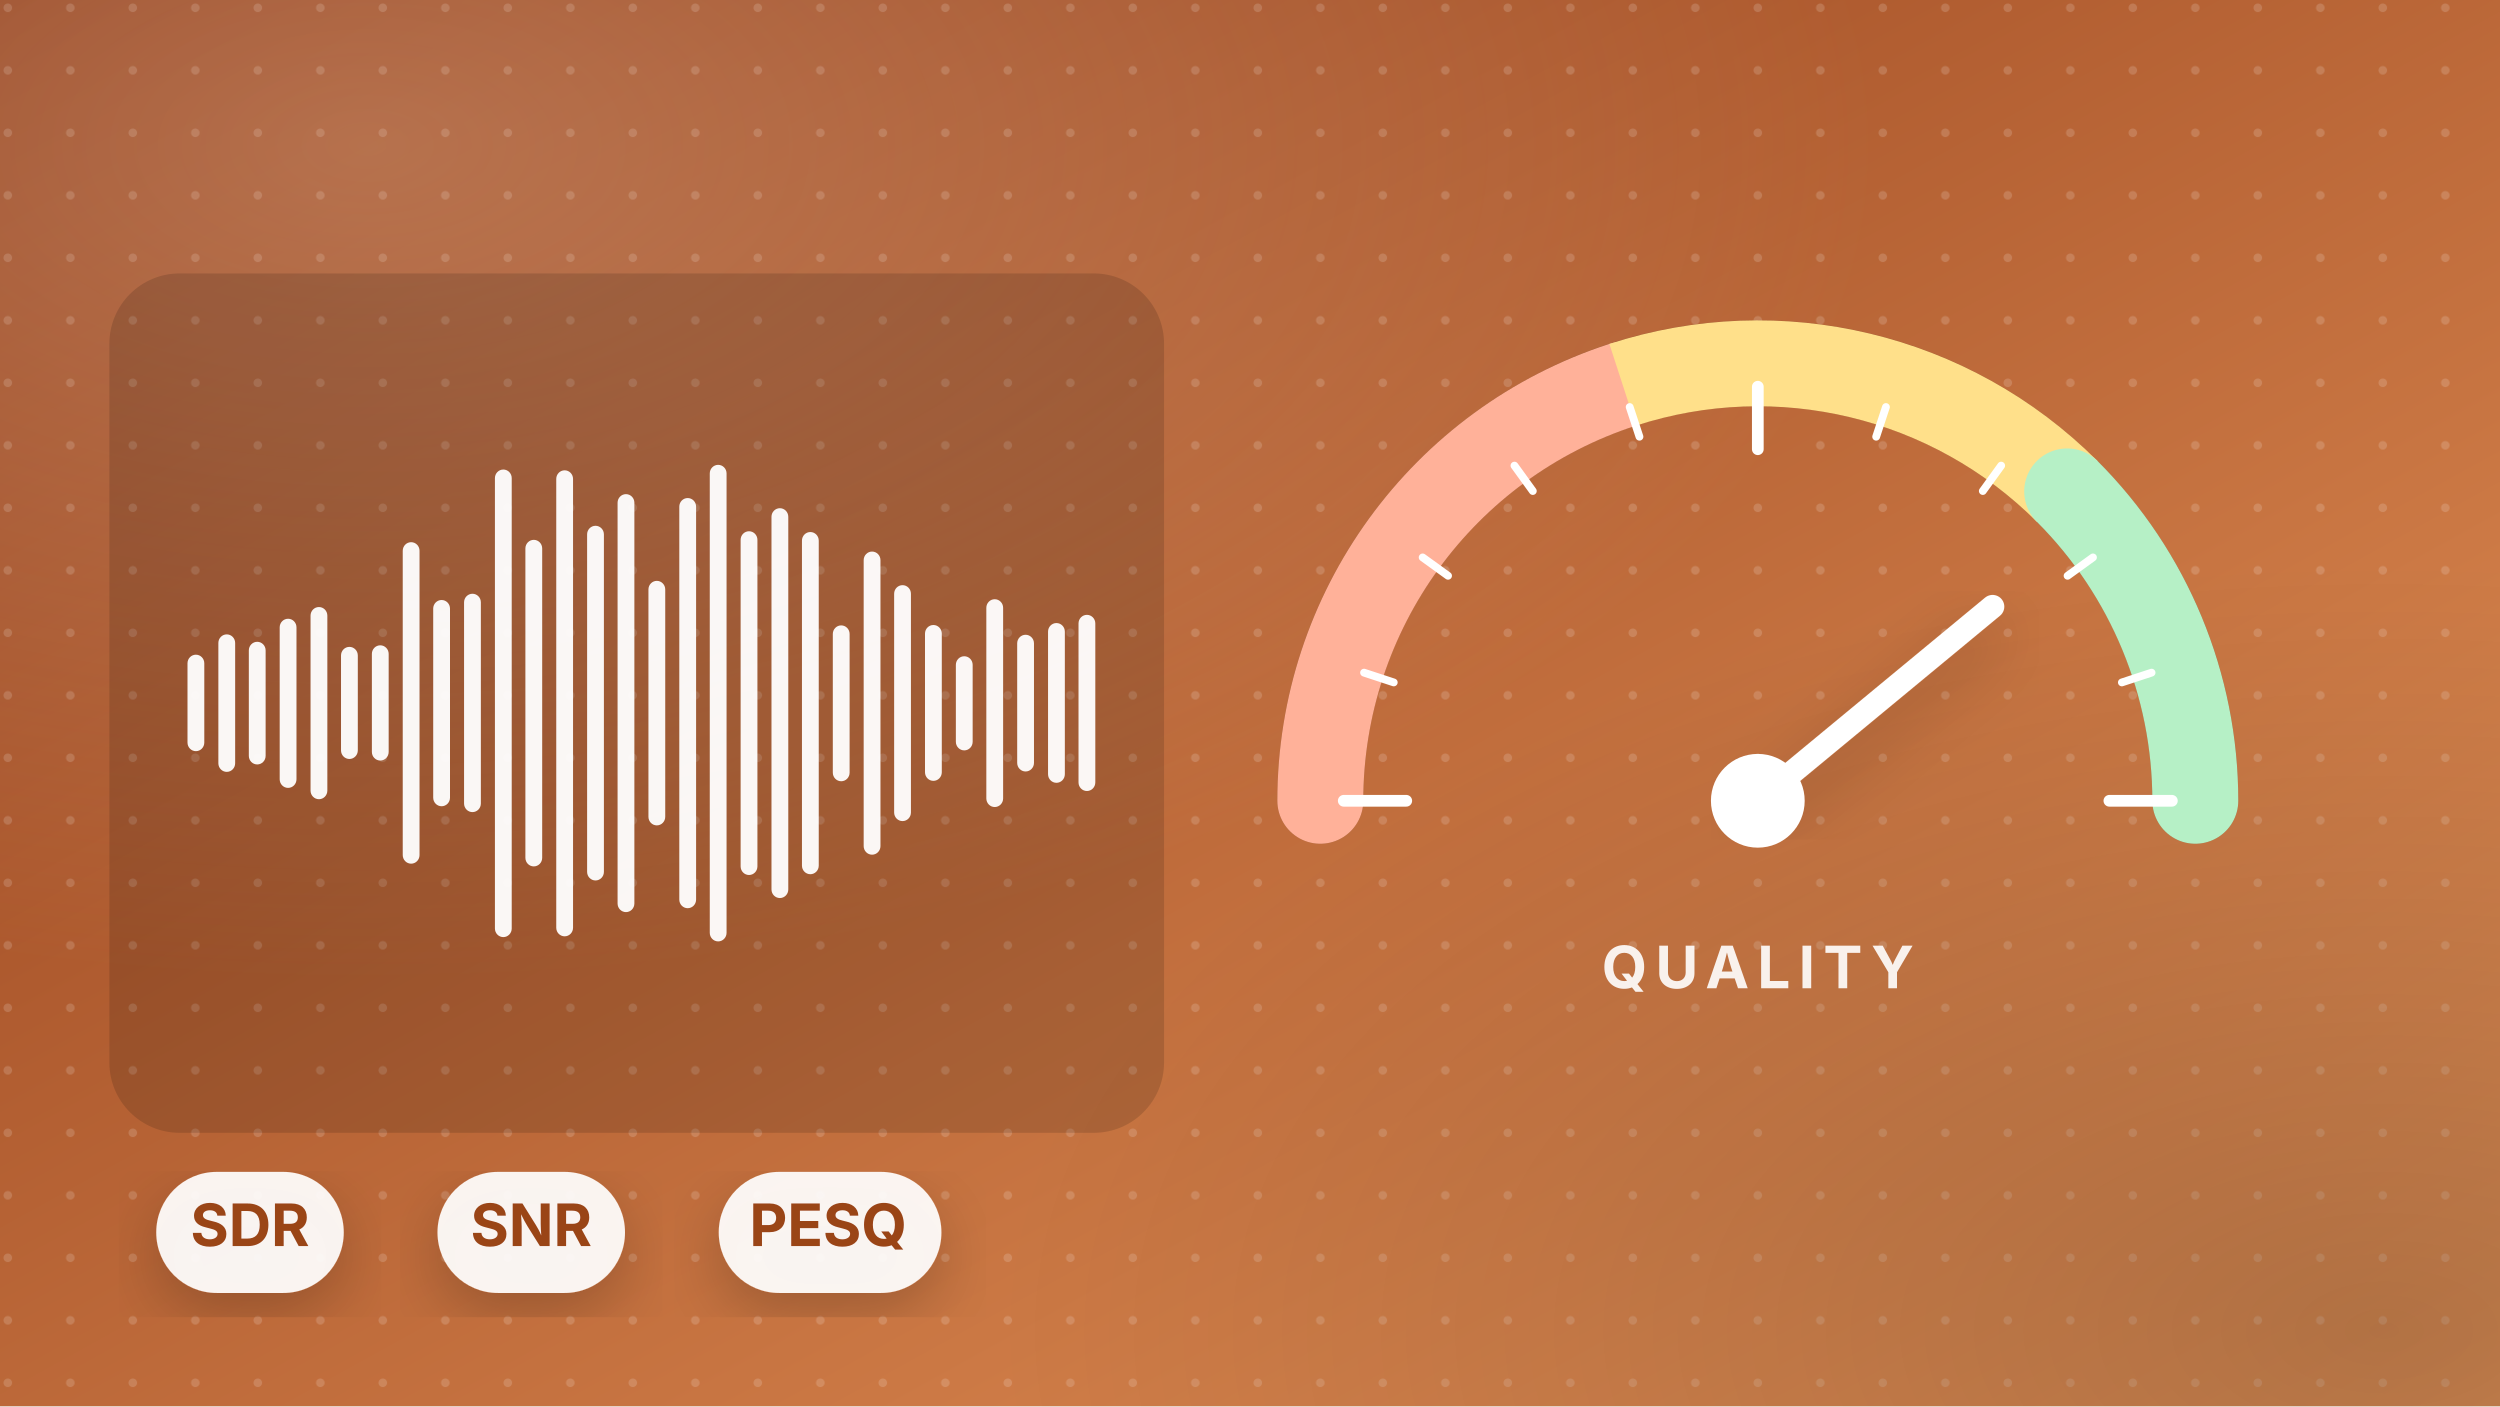
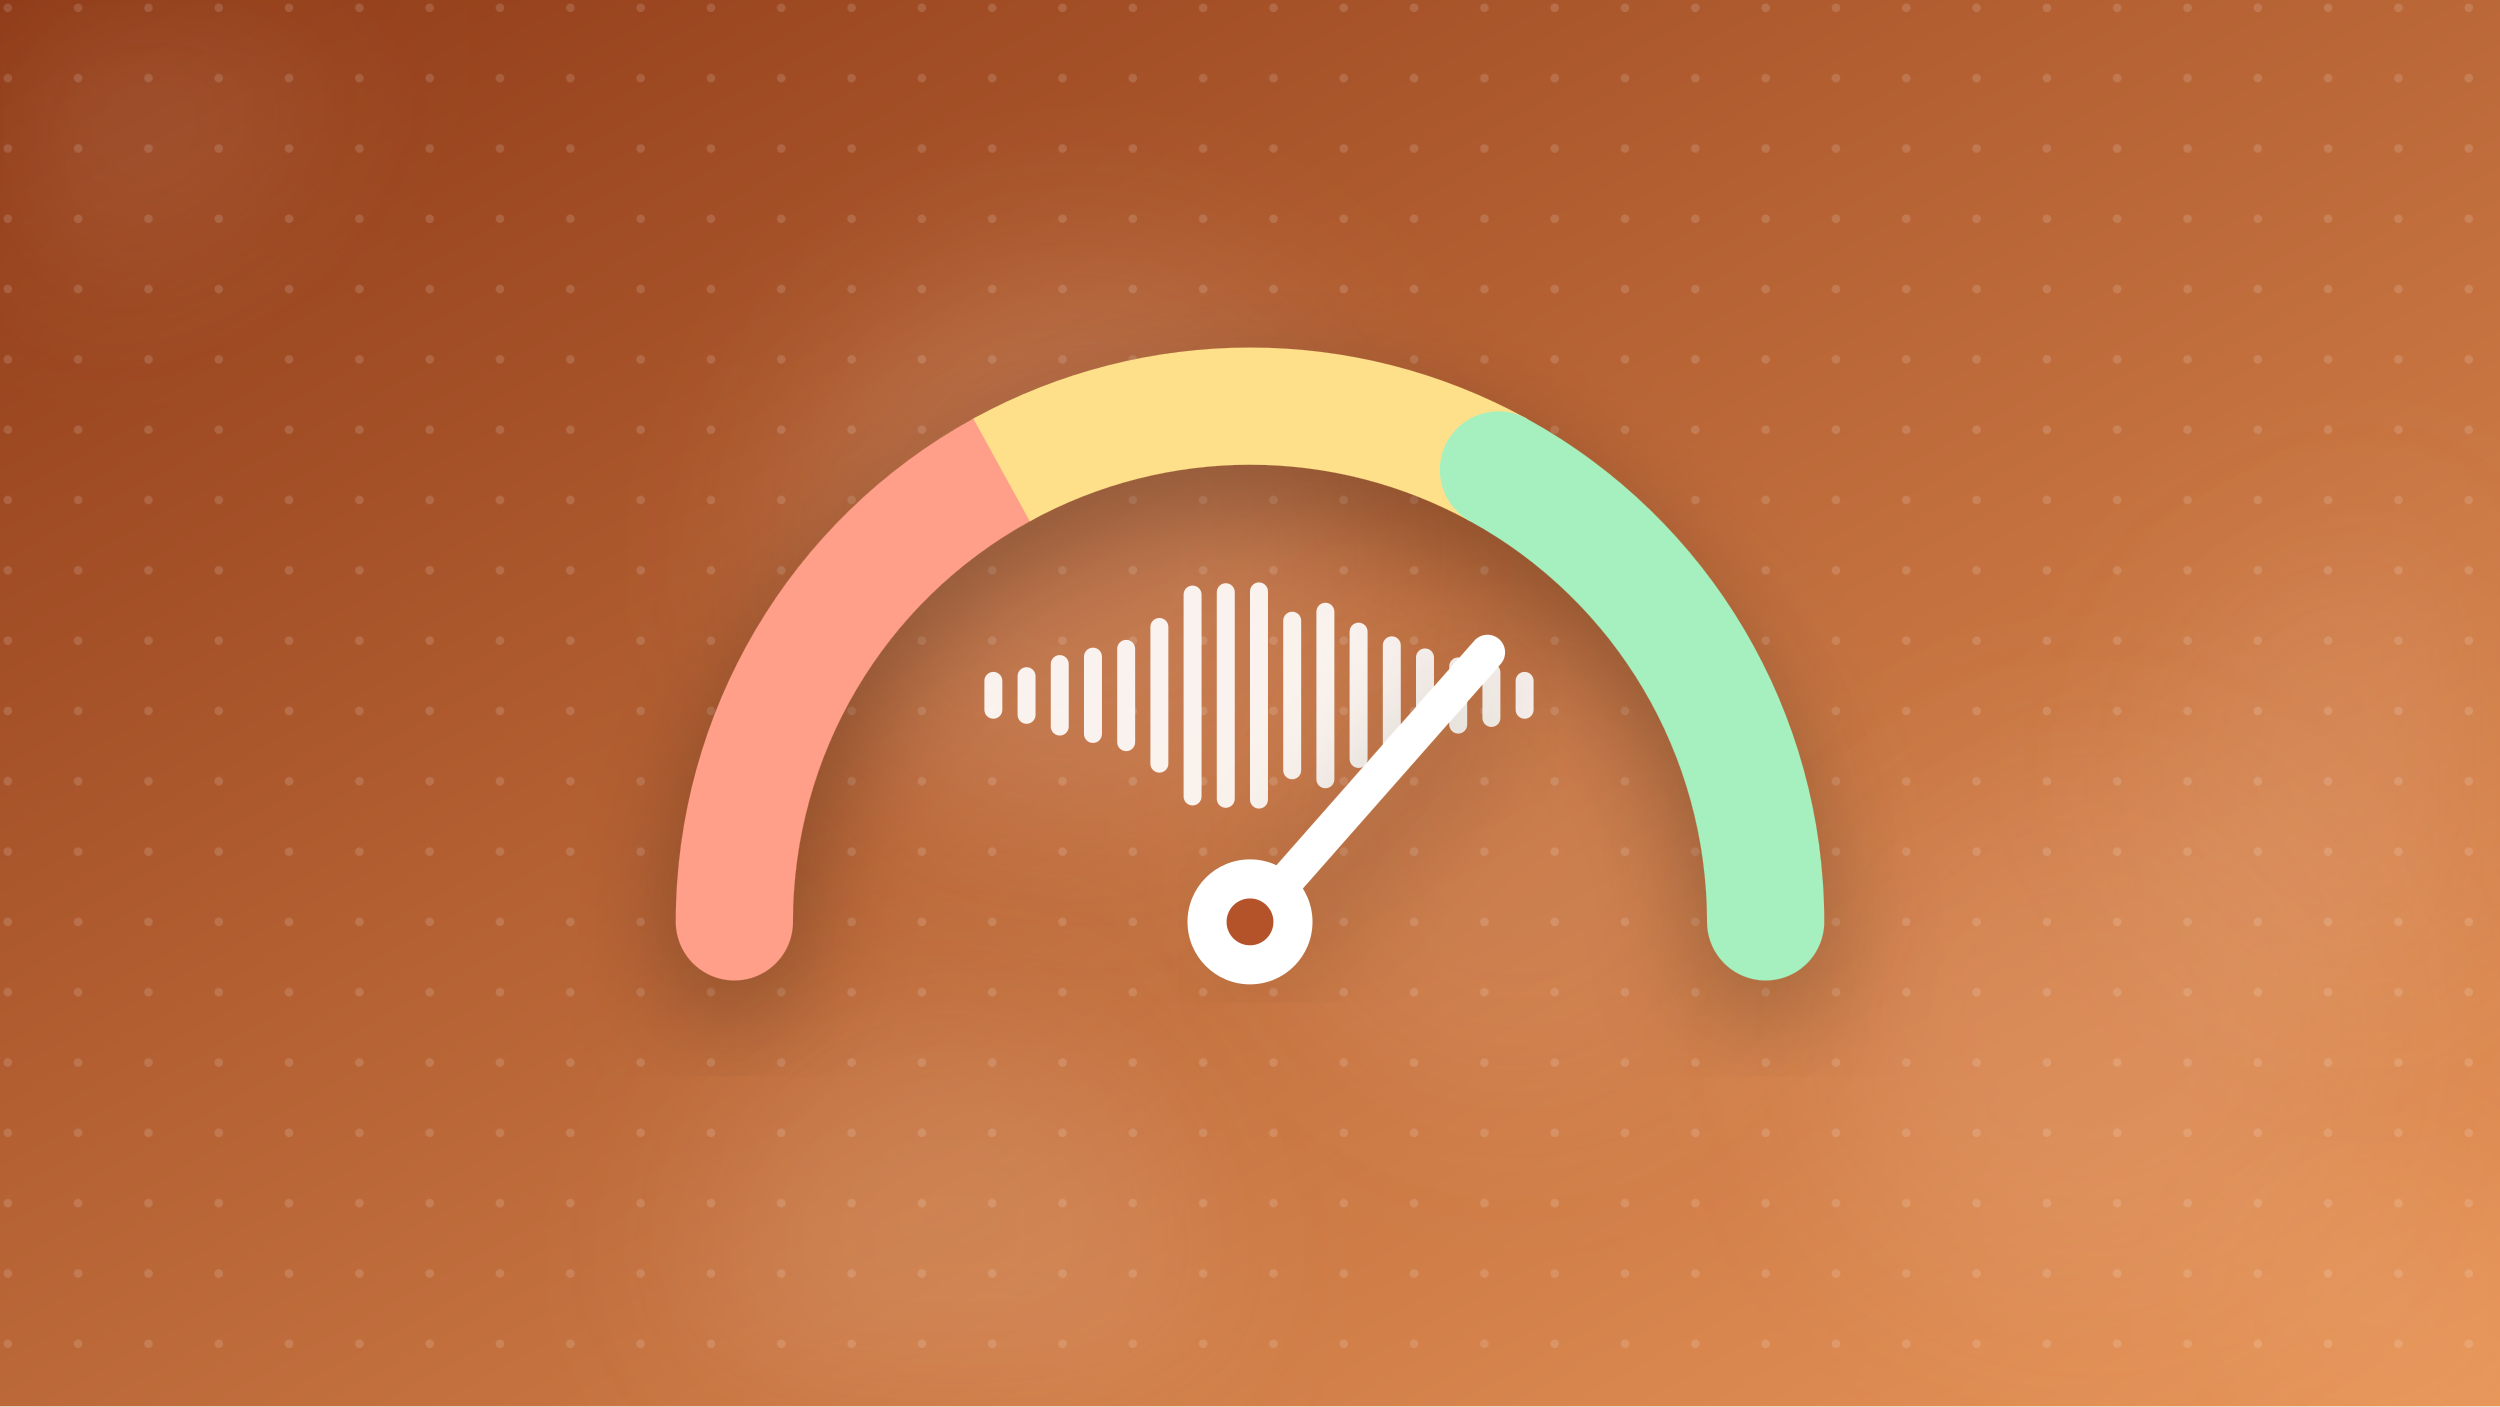
<svg xmlns="http://www.w3.org/2000/svg" viewBox="0 0 640 360" width="640" height="360">
  <defs>
-     <linearGradient id="bg" x1="0" y1="0" x2="1" y2="1">
+     <linearGradient id="bg2" x1="0" y1="0" x2="1" y2="1">
      <stop offset="0" stop-color="#8f3a17" />
      <stop offset="1" stop-color="#e8965a" />
    </linearGradient>
-     <pattern id="dots" width="16" height="16" patternUnits="userSpaceOnUse">
-       <circle cx="2" cy="2" r="1.1" fill="#fff" fill-opacity=".16" />
+     <pattern id="dots2" width="18" height="18" patternUnits="userSpaceOnUse">
+       <circle cx="2" cy="2" r="1.1" fill="#fff" fill-opacity=".14" />
    </pattern>
-     <radialGradient id="g1" cx=".15" cy=".1" r=".6">
-       <stop offset="0" stop-color="#ffe2c4" stop-opacity=".28" />
-       <stop offset="1" stop-color="#ffe2c4" stop-opacity="0" />
-     </radialGradient>
-     <radialGradient id="g2" cx=".95" cy=".95" r=".55">
-       <stop offset="0" stop-color="#000" stop-opacity=".22" />
-       <stop offset="1" stop-color="#000" stop-opacity="0" />
-     </radialGradient>
-     <filter id="sh" x="-20%" y="-20%" width="140%" height="140%">
-       <feDropShadow dx="0" dy="6" stdDeviation="8" flood-color="#000" flood-opacity=".22" />
+     <filter id="blur2" x="-50%" y="-50%" width="200%" height="200%">
+       <feGaussianBlur stdDeviation="22" />
    </filter>
+     <filter id="soft2" x="-30%" y="-30%" width="160%" height="160%">
+       <feDropShadow dx="0" dy="10" stdDeviation="14" flood-color="#000" flood-opacity=".28" />
+     </filter>
+     <filter id="glow2" x="-30%" y="-30%" width="160%" height="160%">
+       <feGaussianBlur stdDeviation="3" result="b" />
+       <feMerge>
+         <feMergeNode in="b" />
+         <feMergeNode in="SourceGraphic" />
+       </feMerge>
+     </filter>
+     <linearGradient id="glass2" x1="0" y1="0" x2="0" y2="1">
+       <stop offset="0" stop-color="#fff" stop-opacity=".30" />
+       <stop offset="1" stop-color="#fff" stop-opacity=".10" />
+     </linearGradient>
  </defs>
-   <rect width="640" height="360" fill="url(#bg)" />
-   <rect width="640" height="360" fill="url(#dots)" />
-   <rect width="640" height="360" fill="url(#g1)" />
-   <rect width="640" height="360" fill="url(#g2)" />
-   <rect x="28" y="70" width="270" height="220" rx="18" fill="#000" fill-opacity=".14" />
-   <rect x="48.0" y="167.6" width="4.3" height="24.7" rx="2.2" fill="#fff" fill-opacity="0.95" />
-   <rect x="55.9" y="162.4" width="4.3" height="35.2" rx="2.2" fill="#fff" fill-opacity="0.95" />
-   <rect x="63.7" y="164.3" width="4.3" height="31.4" rx="2.2" fill="#fff" fill-opacity="0.95" />
-   <rect x="71.6" y="158.4" width="4.3" height="43.3" rx="2.2" fill="#fff" fill-opacity="0.95" />
-   <rect x="79.5" y="155.4" width="4.3" height="49.2" rx="2.2" fill="#fff" fill-opacity="0.95" />
-   <rect x="87.3" y="165.6" width="4.3" height="28.7" rx="2.2" fill="#fff" fill-opacity="0.95" />
-   <rect x="95.2" y="165.2" width="4.3" height="29.5" rx="2.2" fill="#fff" fill-opacity="0.95" />
-   <rect x="103.1" y="138.8" width="4.3" height="82.3" rx="2.2" fill="#fff" fill-opacity="0.95" />
-   <rect x="110.9" y="153.6" width="4.3" height="52.8" rx="2.2" fill="#fff" fill-opacity="0.95" />
-   <rect x="118.8" y="152.0" width="4.3" height="55.9" rx="2.2" fill="#fff" fill-opacity="0.95" />
-   <rect x="126.7" y="120.2" width="4.3" height="119.7" rx="2.2" fill="#fff" fill-opacity="0.95" />
-   <rect x="134.5" y="138.2" width="4.3" height="83.6" rx="2.2" fill="#fff" fill-opacity="0.95" />
-   <rect x="142.4" y="120.4" width="4.3" height="119.3" rx="2.2" fill="#fff" fill-opacity="0.95" />
-   <rect x="150.3" y="134.6" width="4.3" height="90.8" rx="2.2" fill="#fff" fill-opacity="0.95" />
-   <rect x="158.1" y="126.5" width="4.3" height="107.0" rx="2.2" fill="#fff" fill-opacity="0.95" />
-   <rect x="166.0" y="148.7" width="4.3" height="62.6" rx="2.2" fill="#fff" fill-opacity="0.95" />
-   <rect x="173.9" y="127.5" width="4.3" height="105.0" rx="2.2" fill="#fff" fill-opacity="0.95" />
-   <rect x="181.7" y="119.0" width="4.3" height="122.0" rx="2.2" fill="#fff" fill-opacity="0.95" />
-   <rect x="189.6" y="136.0" width="4.3" height="88.0" rx="2.2" fill="#fff" fill-opacity="0.95" />
-   <rect x="197.5" y="130.1" width="4.3" height="99.8" rx="2.2" fill="#fff" fill-opacity="0.95" />
-   <rect x="205.3" y="136.2" width="4.3" height="87.6" rx="2.2" fill="#fff" fill-opacity="0.95" />
-   <rect x="213.2" y="160.1" width="4.3" height="39.9" rx="2.2" fill="#fff" fill-opacity="0.95" />
-   <rect x="221.1" y="141.2" width="4.3" height="77.6" rx="2.2" fill="#fff" fill-opacity="0.95" />
-   <rect x="228.9" y="149.8" width="4.3" height="60.4" rx="2.2" fill="#fff" fill-opacity="0.95" />
-   <rect x="236.8" y="160.0" width="4.3" height="39.9" rx="2.2" fill="#fff" fill-opacity="0.95" />
-   <rect x="244.7" y="168.0" width="4.3" height="24.1" rx="2.2" fill="#fff" fill-opacity="0.95" />
-   <rect x="252.5" y="153.4" width="4.3" height="53.2" rx="2.2" fill="#fff" fill-opacity="0.95" />
-   <rect x="260.4" y="162.5" width="4.3" height="35.0" rx="2.2" fill="#fff" fill-opacity="0.95" />
-   <rect x="268.3" y="159.5" width="4.3" height="40.9" rx="2.2" fill="#fff" fill-opacity="0.95" />
-   <rect x="276.1" y="157.4" width="4.3" height="45.1" rx="2.2" fill="#fff" fill-opacity="0.95" />
-   <path d="M338.0,205.0 A112,112 0 0 1 562.0,205.0" fill="none" stroke="#000" stroke-opacity=".18" stroke-width="22" stroke-linecap="round" />
-   <path d="M338.0,205.0 A112,112 0 0 1 415.4,98.5" fill="none" stroke="#ffb199" stroke-width="22" stroke-linecap="round" />
-   <path d="M415.4,98.5 A112,112 0 0 1 529.2,125.8" fill="none" stroke="#ffe08a" stroke-width="22" />
-   <path d="M529.2,125.8 A112,112 0 0 1 562.0,205.0" fill="none" stroke="#b6f0c6" stroke-width="22" stroke-linecap="round" />
-   <line x1="344.0" y1="205.0" x2="360.0" y2="205.0" stroke="#fff" stroke-width="3" stroke-linecap="round" />
-   <line x1="349.2" y1="172.2" x2="356.8" y2="174.7" stroke="#fff" stroke-width="2" stroke-linecap="round" />
-   <line x1="364.2" y1="142.7" x2="370.7" y2="147.4" stroke="#fff" stroke-width="2" stroke-linecap="round" />
-   <line x1="387.7" y1="119.2" x2="392.4" y2="125.7" stroke="#fff" stroke-width="2" stroke-linecap="round" />
-   <line x1="417.2" y1="104.2" x2="419.7" y2="111.8" stroke="#fff" stroke-width="2" stroke-linecap="round" />
-   <line x1="450.0" y1="99.0" x2="450.0" y2="115.0" stroke="#fff" stroke-width="3" stroke-linecap="round" />
-   <line x1="482.8" y1="104.2" x2="480.3" y2="111.8" stroke="#fff" stroke-width="2" stroke-linecap="round" />
-   <line x1="512.3" y1="119.2" x2="507.6" y2="125.7" stroke="#fff" stroke-width="2" stroke-linecap="round" />
-   <line x1="535.8" y1="142.7" x2="529.3" y2="147.4" stroke="#fff" stroke-width="2" stroke-linecap="round" />
-   <line x1="550.8" y1="172.2" x2="543.2" y2="174.7" stroke="#fff" stroke-width="2" stroke-linecap="round" />
-   <line x1="556.0" y1="205.0" x2="540.0" y2="205.0" stroke="#fff" stroke-width="3" stroke-linecap="round" />
-   <line x1="450" y1="205" x2="510.1" y2="155.3" stroke="#fff" stroke-width="6" stroke-linecap="round" filter="url(#sh)" />
-   <circle cx="450" cy="205" r="12" fill="#fff" />
-   <text x="450" y="253" text-anchor="middle" style="font-family:Inter,'Segoe UI',Helvetica,Arial,sans-serif;font-size:15px;font-weight:700;letter-spacing:.14em" fill="#fff" fill-opacity=".9">QUALITY</text>
-   <g filter="url(#sh)">
-     <rect x="40" y="300" width="48" height="31" rx="15.5" fill="#fff" fill-opacity="0.92" />
-     <text x="64" y="319" text-anchor="middle" style="font-family:Inter,'Segoe UI',Helvetica,Arial,sans-serif;font-size:15px;font-weight:700" fill="#9a4419">SDR</text>
+   <rect width="640" height="360" fill="url(#bg2)" />
+   <circle cx="612" cy="341" r="33" fill="#ffe2c4" fill-opacity="0.09" filter="url(#blur2)" />
+   <circle cx="535" cy="265" r="70" fill="#ffe2c4" fill-opacity="0.11" filter="url(#blur2)" />
+   <circle cx="388" cy="218" r="65" fill="#ffe2c4" fill-opacity="0.10" filter="url(#blur2)" />
+   <circle cx="276" cy="142" r="73" fill="#ffe2c4" fill-opacity="0.18" filter="url(#blur2)" />
+   <circle cx="608" cy="196" r="57" fill="#ffe2c4" fill-opacity="0.11" filter="url(#blur2)" />
+   <circle cx="23" cy="10" r="58" fill="#ffe2c4" fill-opacity="0.11" filter="url(#blur2)" />
+   <circle cx="243" cy="321" r="62" fill="#ffe2c4" fill-opacity="0.14" filter="url(#blur2)" />
+   <rect width="640" height="360" fill="url(#dots2)" />
+   <g filter="url(#soft2)">
+     <path d="M188.0,236.0 A132,132 0 0 1 452.0,236.0" fill="none" stroke="#000" stroke-opacity=".18" stroke-width="30" stroke-linecap="round" />
+     <path d="M188.0,236.0 A132,132 0 0 1 256.4,120.3" fill="none" stroke="#ff9f8a" stroke-width="30" stroke-linecap="round" />
+     <path d="M256.4,120.3 A132,132 0 0 1 383.6,120.3" fill="none" stroke="#ffe08a" stroke-width="30" stroke-linecap="butt" />
+     <path d="M383.6,120.3 A132,132 0 0 1 452.0,236.0" fill="none" stroke="#a6f0c0" stroke-width="30" stroke-linecap="round" />
  </g>
-   <g filter="url(#sh)">
-     <rect x="112" y="300" width="48" height="31" rx="15.5" fill="#fff" fill-opacity="0.92" />
-     <text x="136" y="319" text-anchor="middle" style="font-family:Inter,'Segoe UI',Helvetica,Arial,sans-serif;font-size:15px;font-weight:700" fill="#9a4419">SNR</text>
-   </g>
-   <g filter="url(#sh)">
-     <rect x="184" y="300" width="57" height="31" rx="15.5" fill="#fff" fill-opacity="0.92" />
-     <text x="212" y="319" text-anchor="middle" style="font-family:Inter,'Segoe UI',Helvetica,Arial,sans-serif;font-size:15px;font-weight:700" fill="#9a4419">PESQ</text>
-   </g>
+   <rect x="252.0" y="172.0" width="4.6" height="12.0" rx="2.3" fill="#fff" fill-opacity=".9" />
+   <rect x="260.5" y="170.8" width="4.6" height="14.5" rx="2.3" fill="#fff" fill-opacity=".9" />
+   <rect x="269.0" y="167.7" width="4.6" height="20.6" rx="2.3" fill="#fff" fill-opacity=".9" />
+   <rect x="277.5" y="165.8" width="4.6" height="24.4" rx="2.3" fill="#fff" fill-opacity=".9" />
+   <rect x="286.0" y="163.8" width="4.6" height="28.5" rx="2.3" fill="#fff" fill-opacity=".9" />
+   <rect x="294.5" y="158.2" width="4.6" height="39.6" rx="2.3" fill="#fff" fill-opacity=".9" />
+   <rect x="303.0" y="149.9" width="4.6" height="56.3" rx="2.3" fill="#fff" fill-opacity=".9" />
+   <rect x="311.5" y="149.3" width="4.6" height="57.5" rx="2.3" fill="#fff" fill-opacity=".9" />
+   <rect x="320.0" y="149.1" width="4.6" height="57.9" rx="2.3" fill="#fff" fill-opacity=".9" />
+   <rect x="328.5" y="156.6" width="4.6" height="42.9" rx="2.3" fill="#fff" fill-opacity=".9" />
+   <rect x="337.0" y="154.3" width="4.6" height="47.5" rx="2.3" fill="#fff" fill-opacity=".9" />
+   <rect x="345.5" y="159.4" width="4.6" height="37.2" rx="2.3" fill="#fff" fill-opacity=".9" />
+   <rect x="354.0" y="162.9" width="4.6" height="30.1" rx="2.3" fill="#fff" fill-opacity=".9" />
+   <rect x="362.5" y="166.0" width="4.6" height="23.9" rx="2.3" fill="#fff" fill-opacity=".9" />
+   <rect x="371.0" y="168.3" width="4.6" height="19.5" rx="2.3" fill="#fff" fill-opacity=".9" />
+   <rect x="379.5" y="169.8" width="4.6" height="16.3" rx="2.3" fill="#fff" fill-opacity=".9" />
+   <rect x="388.0" y="172.0" width="4.6" height="12.0" rx="2.3" fill="#fff" fill-opacity=".9" />
+   <line x1="320" y1="236" x2="380.8" y2="167.0" stroke="#fff" stroke-width="9" stroke-linecap="round" filter="url(#soft2)" />
+   <circle cx="320" cy="236" r="16" fill="#fff" />
+   <circle cx="320" cy="236" r="6" fill="#b4532a" />
</svg>
